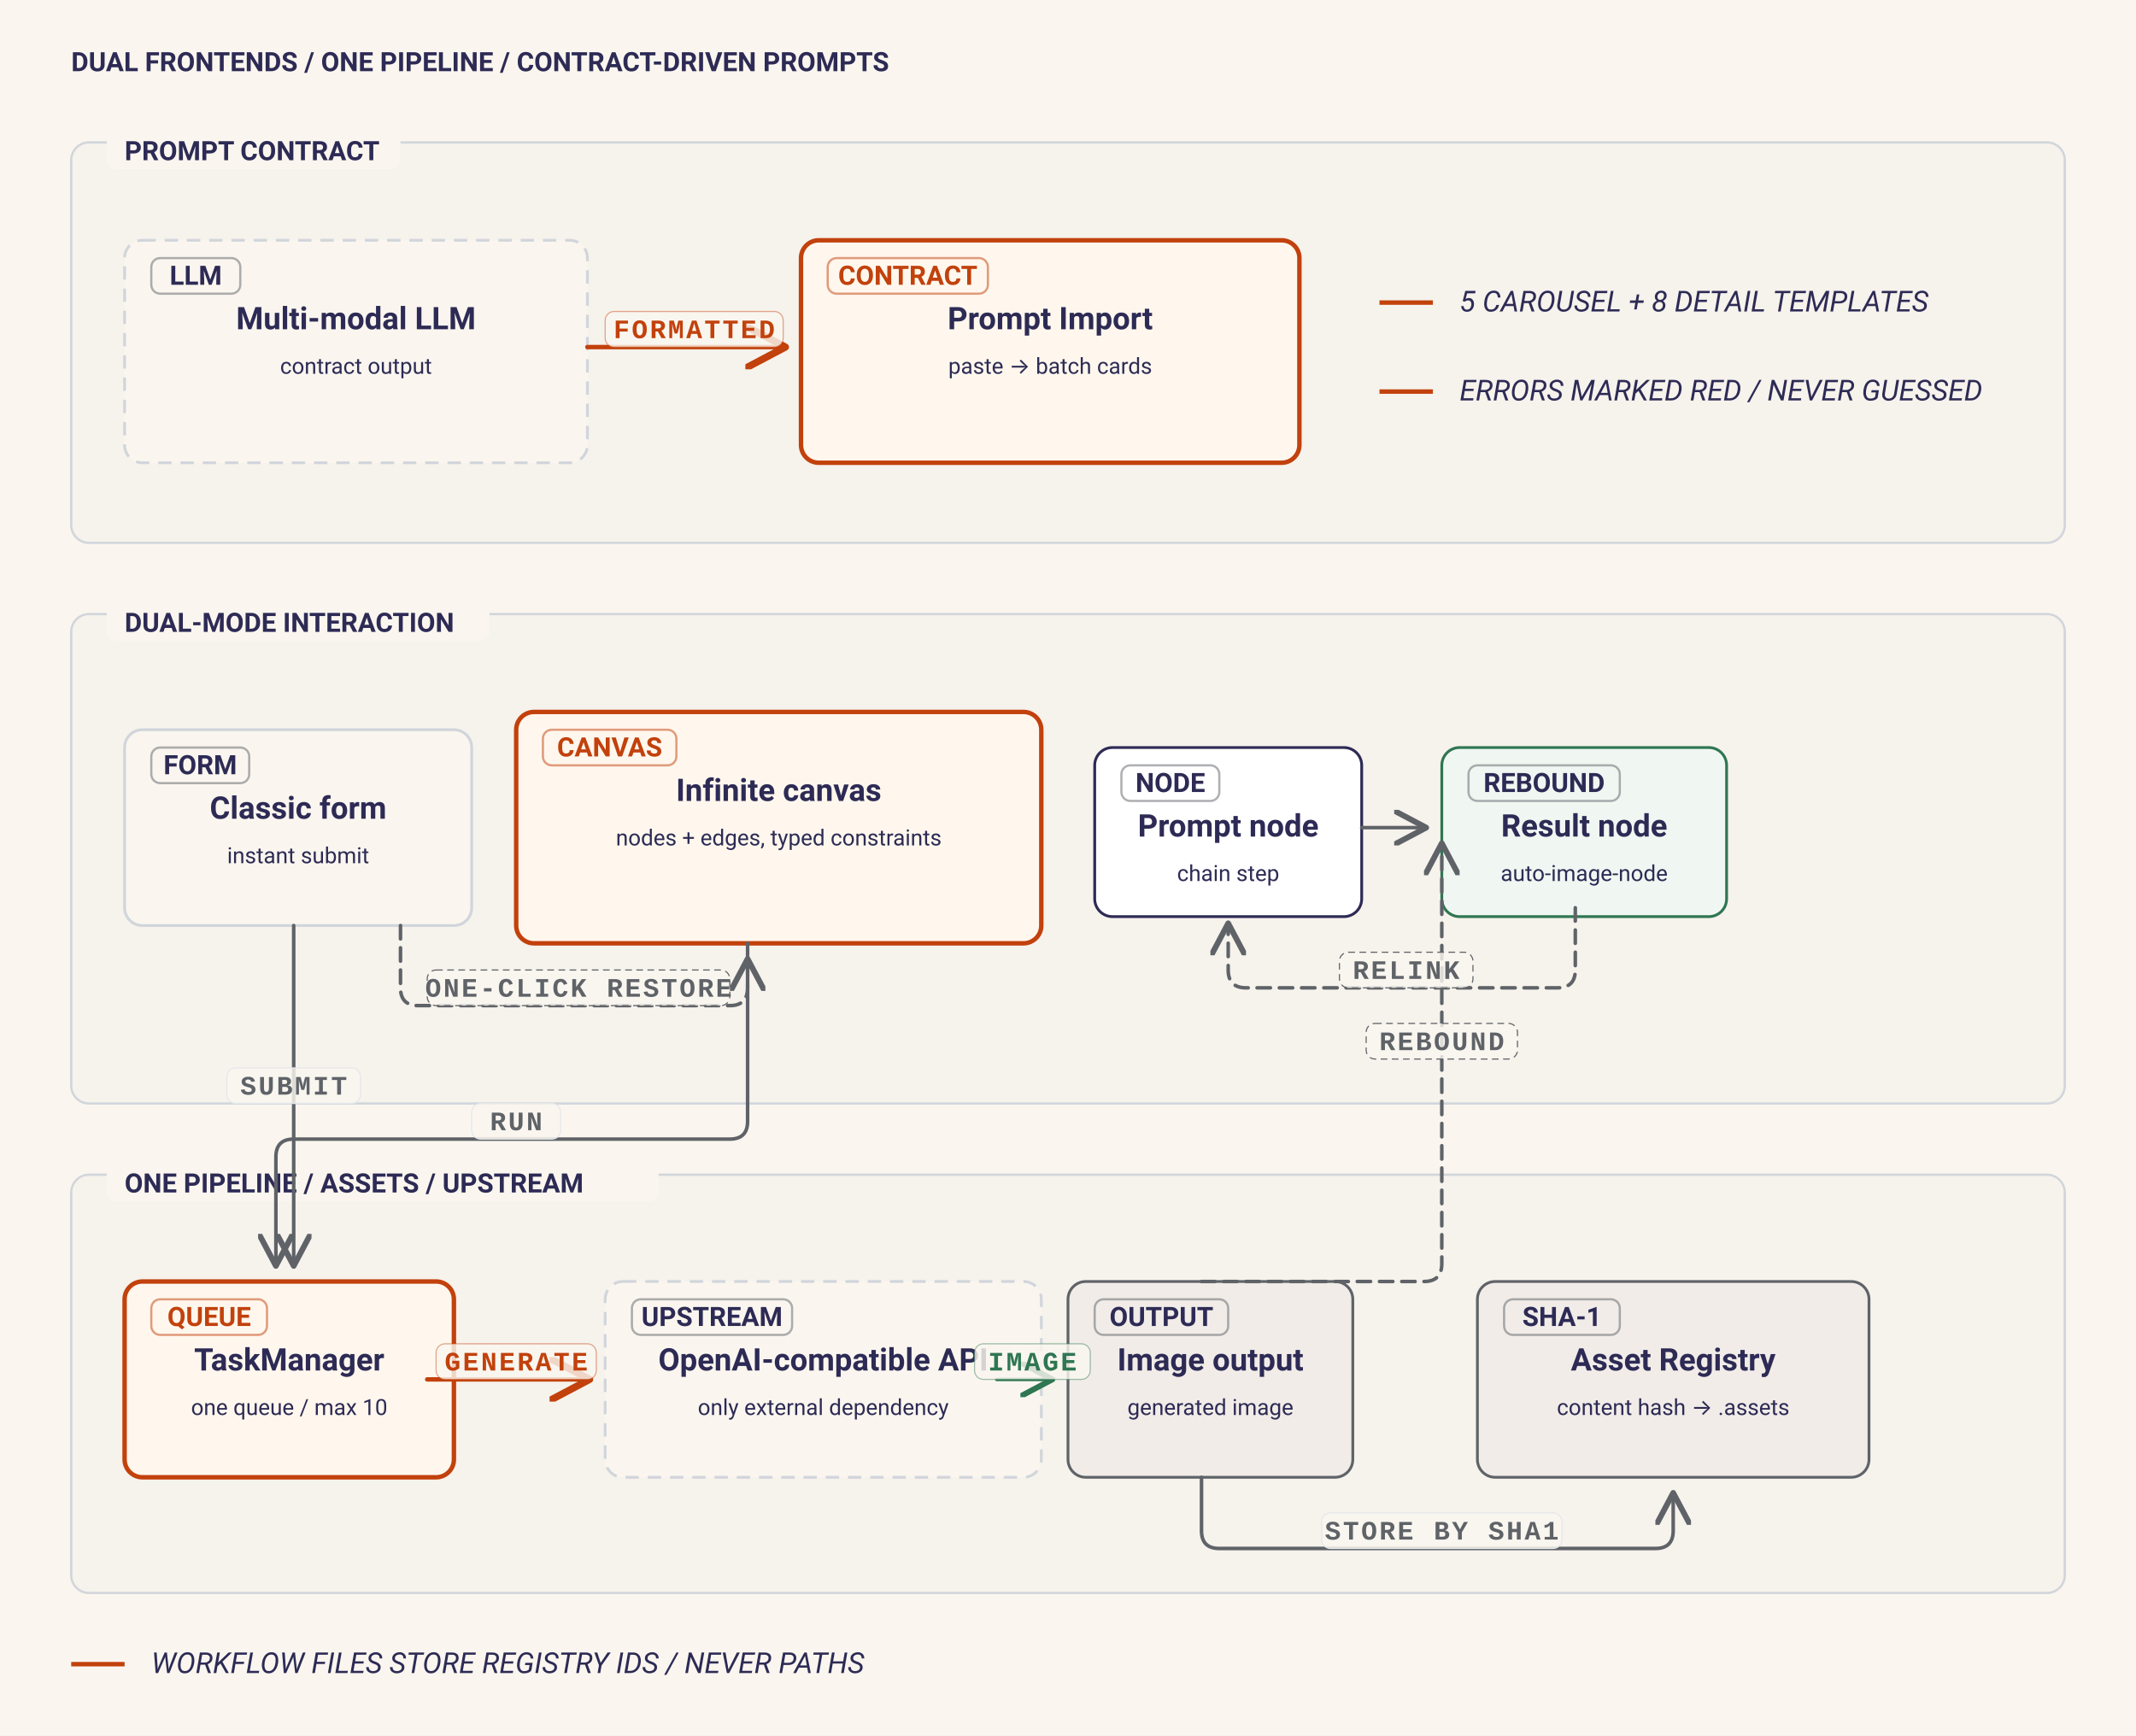
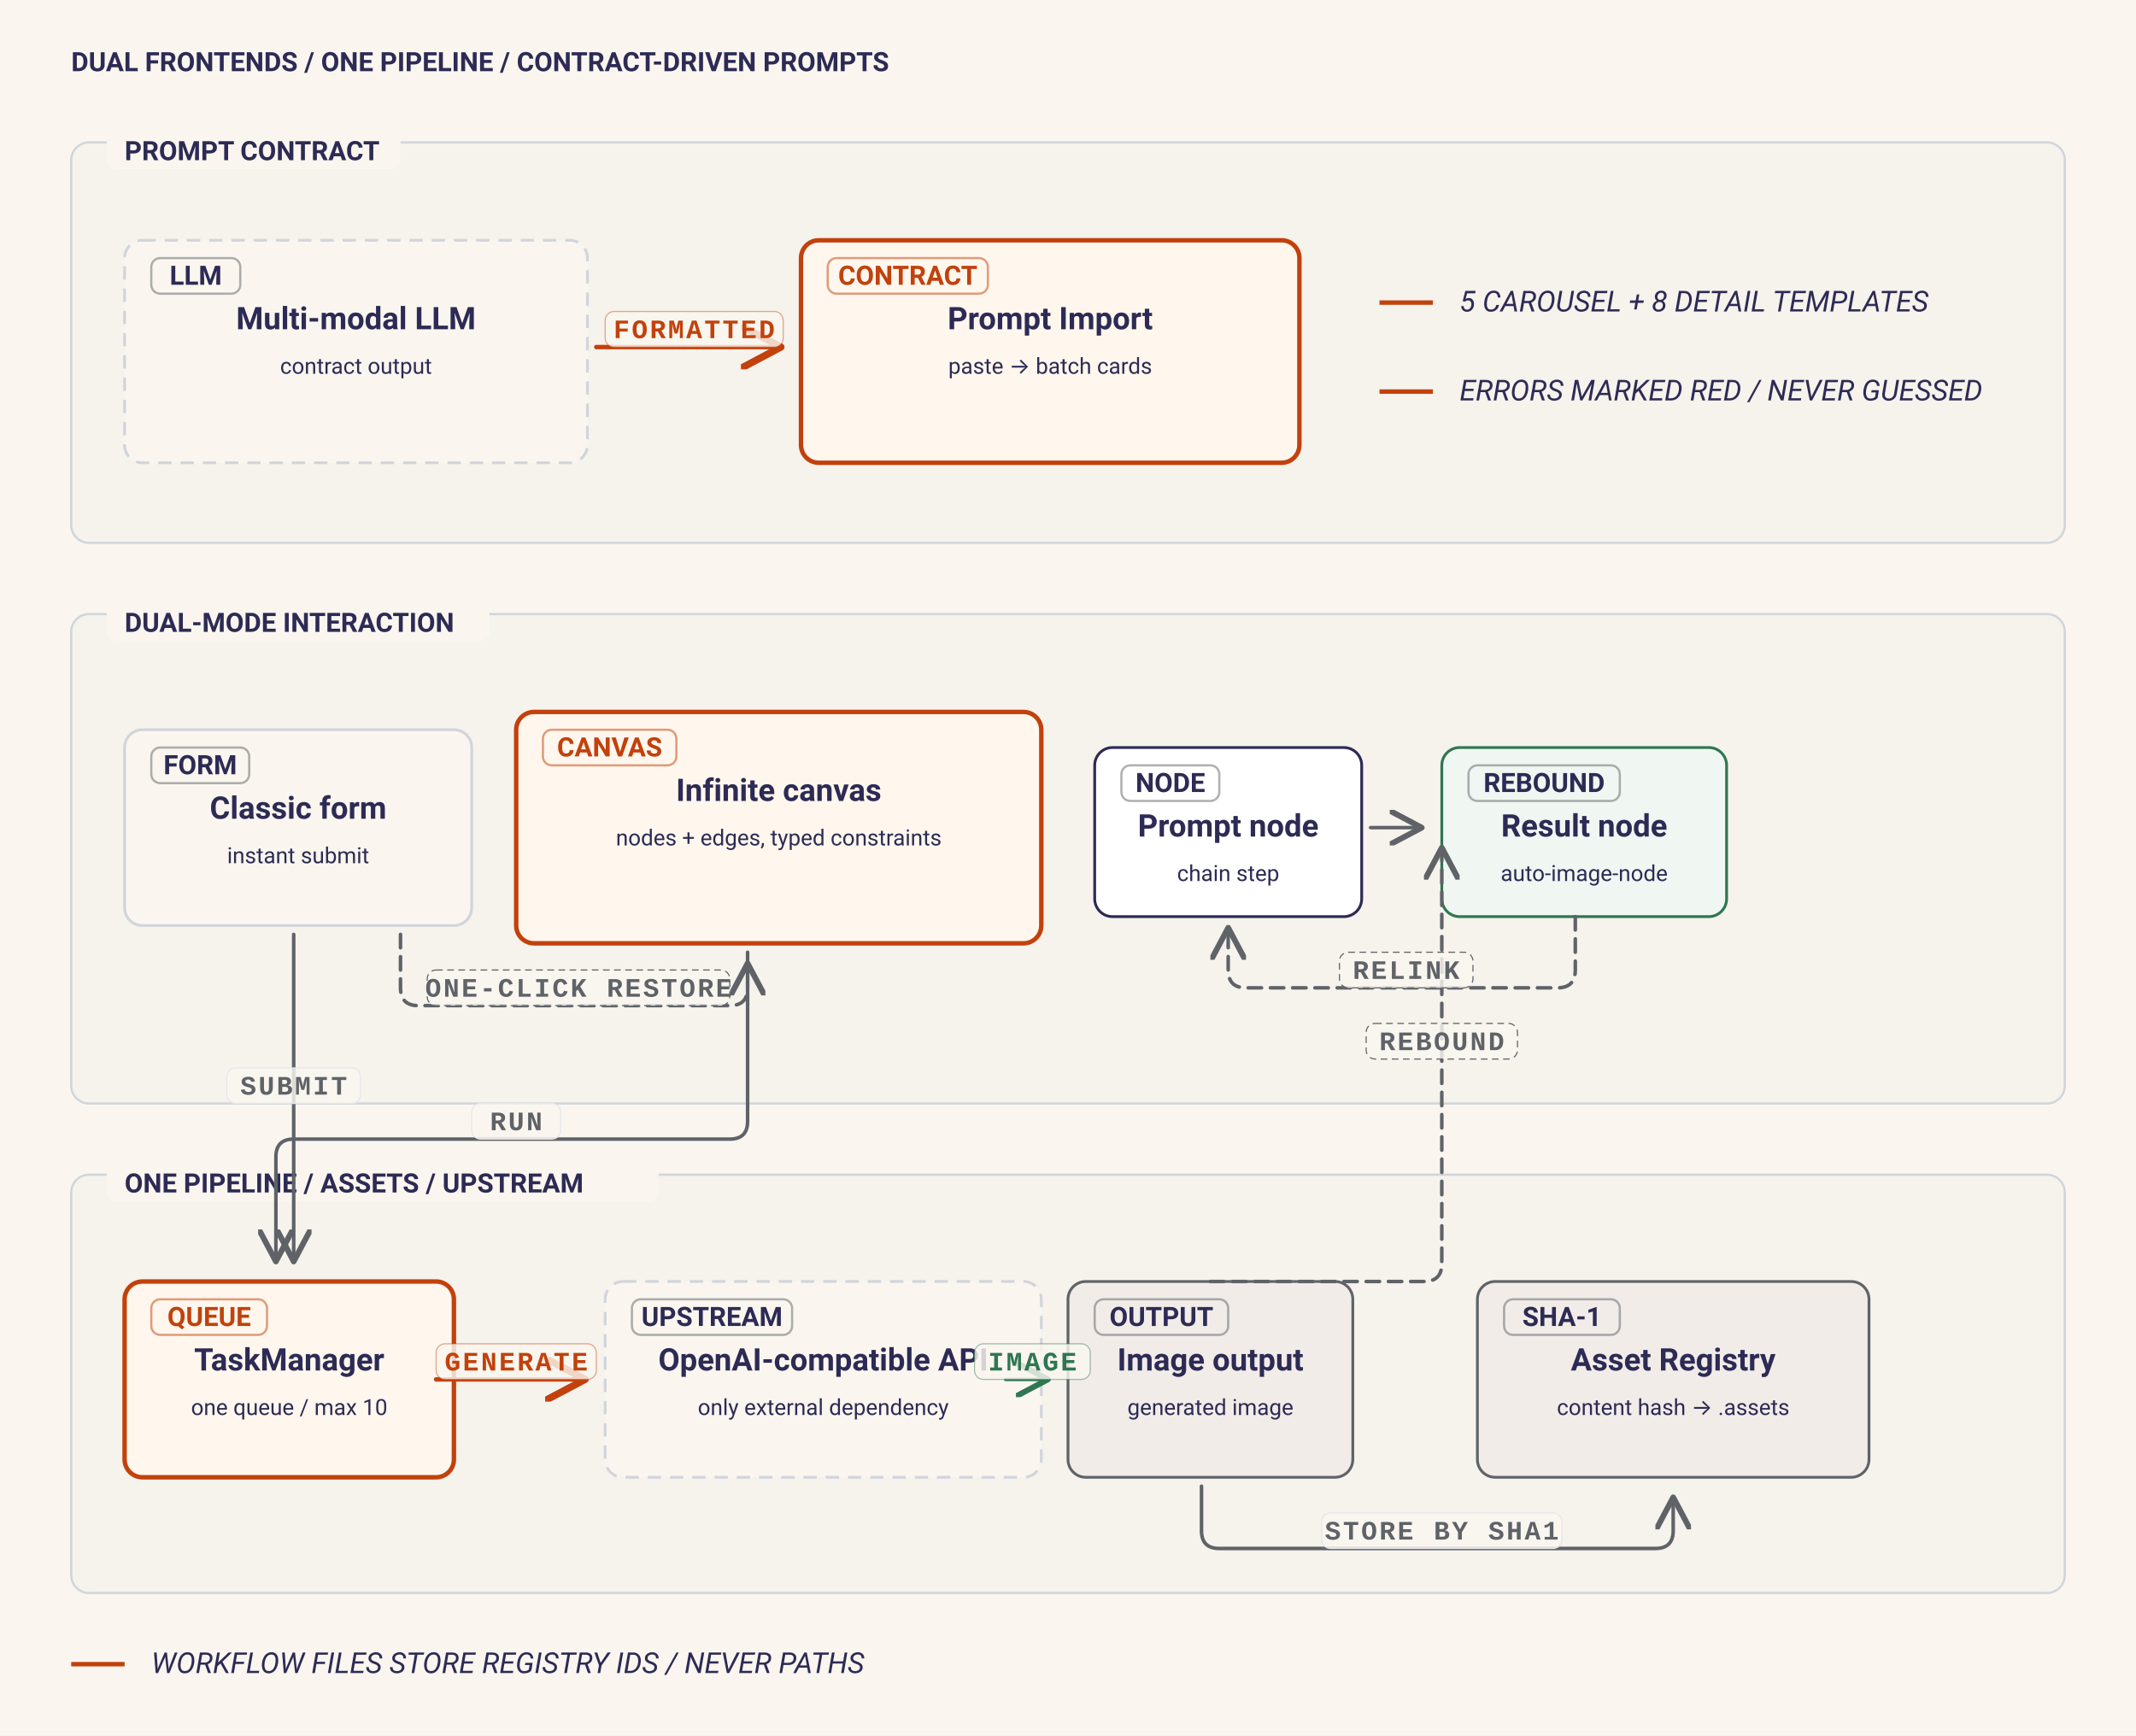
<svg xmlns="http://www.w3.org/2000/svg" class="editorial-diagram editorial-diagram-imagora diagram-typography-expanded" viewBox="0 0 960 780" width="100%" role="img" aria-labelledby="imagora-title imagora-desc" preserveAspectRatio="xMidYMid meet">
  <defs>
    <marker id="imagora-arrow-default" markerWidth="10" markerHeight="10" refX="9" refY="5" orient="auto-start-reverse">
      <path d="M0.5,0.5 L9,5 L0.5,9.5" fill="none" stroke="#5f6368" stroke-width="1.6" stroke-linecap="round" stroke-linejoin="round" />
    </marker>
    <marker id="imagora-arrow-accent" markerWidth="10" markerHeight="10" refX="9" refY="5" orient="auto-start-reverse">
      <path d="M0.5,0.5 L9,5 L0.5,9.5" fill="none" stroke="#c2410c" stroke-width="1.6" stroke-linecap="round" stroke-linejoin="round" />
    </marker>
    <marker id="imagora-arrow-success" markerWidth="10" markerHeight="10" refX="9" refY="5" orient="auto-start-reverse">
      <path d="M0.5,0.5 L9,5 L0.5,9.5" fill="none" stroke="#2f7652" stroke-width="1.6" stroke-linecap="round" stroke-linejoin="round" />
    </marker>
    <marker id="imagora-arrow-danger" markerWidth="10" markerHeight="10" refX="9" refY="5" orient="auto-start-reverse">
      <path d="M0.5,0.5 L9,5 L0.5,9.5" fill="none" stroke="#a34444" stroke-width="1.6" stroke-linecap="round" stroke-linejoin="round" />
    </marker>
  </defs>
  <style>
.editorial-diagram text{font-family:-apple-system,BlinkMacSystemFont,'Segoe UI',Roboto,'Noto Sans SC',sans-serif;fill:#2d2b55;letter-spacing:0}
.zone&gt;rect:first-child{fill:#2d2b55;fill-opacity:.018;stroke:#d1d5db;stroke-width:1}
.zone-label-mask{fill:#faf6ef}
.connector-label rect{fill:#faf6ef;fill-opacity:.82}
.zone-label,.node-tag,.connector-label text,.label-eyebrow{font-family:'SFMono-Regular',Consolas,'Liberation Mono','Noto Sans Mono CJK SC',monospace;font-size:11px;font-weight:600;letter-spacing:.08em;fill:#5f6368}
.lane rect{fill:#faf6ef;stroke:#e5e7eb;stroke-width:1}.lane-tinted rect{fill:#2d2b55;fill-opacity:.018}
.lane line{stroke:#d1d5db;stroke-width:1}.lane-label{font-family:'SFMono-Regular',Consolas,'Liberation Mono','Noto Sans Mono CJK SC',monospace;font-size:11px;font-weight:600;fill:#5f6368;letter-spacing:.06em}
.connector{fill:none;stroke:#5f6368;stroke-width:1.6;stroke-linejoin:round;stroke-linecap:round}
.connector-accent{stroke:#c2410c;stroke-width:2}
.connector-success{stroke:#2f7652}.connector-danger{stroke:#a34444}
.connector-dashed{stroke-dasharray:6 4}
.node-mask,.decision-mask{fill:#faf6ef;stroke:none}
.node-box{fill:#ffffff;stroke:#2d2b55;stroke-width:1.25}
.node-muted .node-box{fill:#faf6ef;stroke:#d1d5db}
.node-store .node-box{fill:#2d2b55;fill-opacity:.045;stroke:#5f6368}
.node-optional .node-box{fill:#faf6ef;stroke:#d1d5db;stroke-dasharray:6 4}
.node-focal .node-box{fill:#fff7ed;stroke:#c2410c;stroke-width:2}
.node-success .node-box{fill:#f0f7f2;stroke:#2f7652}
.node-danger .node-box{fill:#fdf2f2;stroke:#a34444}
.node-tag-box{fill:none;stroke:#5f6368;stroke-opacity:.5}
.node-focal .node-tag-box{stroke:#c2410c}.node-focal .node-tag{fill:#c2410c}
.node-title,.decision-title{font-size:13px;font-weight:650}
.node-subtitle,.decision-subtitle{font-family:'SFMono-Regular',Consolas,'Liberation Mono','Noto Sans Mono CJK SC',monospace;font-size:10px;fill:#5f6368}
.decision-box{fill:#ffffff;stroke:#2d2b55;stroke-width:1.25}
.decision-focal .decision-box{fill:#fff7ed;stroke:#c2410c;stroke-width:2}
.connector-label rect{stroke:#e5e7eb;stroke-width:.5}
.connector-label-accent rect{stroke:#c2410c;stroke-opacity:.45}.connector-label-accent text{fill:#c2410c}
.connector-label-success rect{stroke:#2f7652;stroke-opacity:.45}.connector-label-success text{fill:#2f7652}
.connector-label-danger rect{stroke:#a34444;stroke-opacity:.45}.connector-label-danger text{fill:#a34444}
.connector-label-dashed rect{stroke:#5f6368;stroke-dasharray:3 2}.connector-label-dashed text{fill:#5f6368}
.annotation line{stroke:#c2410c;stroke-width:2}.annotation text{font-size:12px;font-style:italic}
.label-metric{font-family:'SFMono-Regular',Consolas,'Liberation Mono','Noto Sans Mono CJK SC',monospace;font-size:12px;font-weight:600;fill:#c2410c}
.step-header rect{fill:#2d2b55;fill-opacity:.1}.step-header text{font-family:'SFMono-Regular',Consolas,'Liberation Mono','Noto Sans Mono CJK SC',monospace;font-size:11px;font-weight:600;fill:#5f6368}
.step-header .step-label{letter-spacing:.06em}.step-focal rect{fill:#f97316;fill-opacity:.16}.step-focal text{fill:#c2410c}
.diagram-typography-expanded .zone-label,.diagram-typography-expanded .node-tag,.diagram-typography-expanded .connector-label text,.diagram-typography-expanded .label-eyebrow{font-size:12px}
.diagram-typography-expanded .node-title,.diagram-typography-expanded .decision-title{font-size:14px}
.diagram-typography-expanded .node-subtitle,.diagram-typography-expanded .decision-subtitle{font-size:10px}
.diagram-typography-expanded .annotation text{font-size:13px}
</style>
  <rect width="960" height="780" fill="#faf6ef" />
  <g class="zone">
    <rect x="32" y="64" width="896" height="180" rx="8" />
    <rect class="zone-label-mask" x="48" y="60" width="132" height="16" rx="4" />
    <text class="zone-label" x="56" y="72">PROMPT CONTRACT</text>
  </g>
  <g class="zone">
    <rect x="32" y="276" width="896" height="220" rx="8" />
    <rect class="zone-label-mask" x="48" y="272" width="172" height="16" rx="4" />
    <text class="zone-label" x="56" y="284">DUAL-MODE INTERACTION</text>
  </g>
  <g class="zone">
    <rect x="32" y="528" width="896" height="188" rx="8" />
    <rect class="zone-label-mask" x="48" y="524" width="248" height="16" rx="4" />
    <text class="zone-label" x="56" y="536">ONE PIPELINE / ASSETS / UPSTREAM</text>
  </g>
  <g class="node node-optional">
    <rect class="node-mask" x="56" y="108" width="208" height="100" rx="8" />
    <rect class="node-box" x="56" y="108" width="208" height="100" rx="8" />
    <rect class="node-tag-box" x="68" y="116" width="40" height="16" rx="4" />
    <text class="node-tag" x="88" y="128" text-anchor="middle">LLM</text>
    <text class="node-title" text-anchor="middle">
      <tspan x="160" y="148">Multi-modal LLM</tspan>
    </text>
    <text class="node-subtitle" text-anchor="middle">
      <tspan x="160" y="168">contract output</tspan>
    </text>
  </g>
  <g class="node node-focal">
    <rect class="node-mask" x="360" y="108" width="224" height="100" rx="8" />
    <rect class="node-box" x="360" y="108" width="224" height="100" rx="8" />
    <rect class="node-tag-box" x="372" y="116" width="72" height="16" rx="4" />
    <text class="node-tag" x="408" y="128" text-anchor="middle">CONTRACT</text>
    <text class="node-title" text-anchor="middle">
      <tspan x="472" y="148">Prompt Import</tspan>
    </text>
    <text class="node-subtitle" text-anchor="middle">
      <tspan x="472" y="168">paste → batch cards</tspan>
    </text>
  </g>
  <g class="node node-muted">
    <rect class="node-mask" x="56" y="328" width="156" height="88" rx="8" />
    <rect class="node-box" x="56" y="328" width="156" height="88" rx="8" />
    <rect class="node-tag-box" x="68" y="336" width="44" height="16" rx="4" />
    <text class="node-tag" x="90" y="348" text-anchor="middle">FORM</text>
    <text class="node-title" text-anchor="middle">
      <tspan x="134" y="368">Classic form</tspan>
    </text>
    <text class="node-subtitle" text-anchor="middle">
      <tspan x="134" y="388">instant submit</tspan>
    </text>
  </g>
  <g class="node node-focal">
    <rect class="node-mask" x="232" y="320" width="236" height="104" rx="8" />
    <rect class="node-box" x="232" y="320" width="236" height="104" rx="8" />
    <rect class="node-tag-box" x="244" y="328" width="60" height="16" rx="4" />
    <text class="node-tag" x="274" y="340" text-anchor="middle">CANVAS</text>
    <text class="node-title" text-anchor="middle">
      <tspan x="350" y="360">Infinite canvas</tspan>
    </text>
    <text class="node-subtitle" text-anchor="middle">
      <tspan x="350" y="380">nodes + edges, typed constraints</tspan>
    </text>
  </g>
  <g class="node node-default">
    <rect class="node-mask" x="492" y="336" width="120" height="76" rx="8" />
    <rect class="node-box" x="492" y="336" width="120" height="76" rx="8" />
    <rect class="node-tag-box" x="504" y="344" width="44" height="16" rx="4" />
    <text class="node-tag" x="526" y="356" text-anchor="middle">NODE</text>
    <text class="node-title" text-anchor="middle">
      <tspan x="552" y="376">Prompt node</tspan>
    </text>
    <text class="node-subtitle" text-anchor="middle">
      <tspan x="552" y="396">chain step</tspan>
    </text>
  </g>
  <g class="node node-success">
    <rect class="node-mask" x="648" y="336" width="128" height="76" rx="8" />
    <rect class="node-box" x="648" y="336" width="128" height="76" rx="8" />
    <rect class="node-tag-box" x="660" y="344" width="68" height="16" rx="4" />
    <text class="node-tag" x="694" y="356" text-anchor="middle">REBOUND</text>
    <text class="node-title" text-anchor="middle">
      <tspan x="712" y="376">Result node</tspan>
    </text>
    <text class="node-subtitle" text-anchor="middle">
      <tspan x="712" y="396">auto-image-node</tspan>
    </text>
  </g>
  <g class="node node-focal">
    <rect class="node-mask" x="56" y="576" width="148" height="88" rx="8" />
    <rect class="node-box" x="56" y="576" width="148" height="88" rx="8" />
    <rect class="node-tag-box" x="68" y="584" width="52" height="16" rx="4" />
    <text class="node-tag" x="94" y="596" text-anchor="middle">QUEUE</text>
    <text class="node-title" text-anchor="middle">
      <tspan x="130" y="616">TaskManager</tspan>
    </text>
    <text class="node-subtitle" text-anchor="middle">
      <tspan x="130" y="636">one queue / max 10</tspan>
    </text>
  </g>
  <g class="node node-optional">
    <rect class="node-mask" x="272" y="576" width="196" height="88" rx="8" />
    <rect class="node-box" x="272" y="576" width="196" height="88" rx="8" />
    <rect class="node-tag-box" x="284" y="584" width="72" height="16" rx="4" />
    <text class="node-tag" x="320" y="596" text-anchor="middle">UPSTREAM</text>
    <text class="node-title" text-anchor="middle">
      <tspan x="370" y="616">OpenAI-compatible API</tspan>
    </text>
    <text class="node-subtitle" text-anchor="middle">
      <tspan x="370" y="636">only external dependency</tspan>
    </text>
  </g>
  <g class="node node-store">
    <rect class="node-mask" x="480" y="576" width="128" height="88" rx="8" />
    <rect class="node-box" x="480" y="576" width="128" height="88" rx="8" />
    <rect class="node-tag-box" x="492" y="584" width="60" height="16" rx="4" />
    <text class="node-tag" x="522" y="596" text-anchor="middle">OUTPUT</text>
    <text class="node-title" text-anchor="middle">
      <tspan x="544" y="616">Image output</tspan>
    </text>
    <text class="node-subtitle" text-anchor="middle">
      <tspan x="544" y="636">generated image</tspan>
    </text>
  </g>
  <g class="node node-store">
    <rect class="node-mask" x="664" y="576" width="176" height="88" rx="8" />
    <rect class="node-box" x="664" y="576" width="176" height="88" rx="8" />
    <rect class="node-tag-box" x="676" y="584" width="52" height="16" rx="4" />
    <text class="node-tag" x="702" y="596" text-anchor="middle">SHA-1</text>
    <text class="node-title" text-anchor="middle">
      <tspan x="752" y="616">Asset Registry</tspan>
    </text>
    <text class="node-subtitle" text-anchor="middle">
      <tspan x="752" y="636">content hash → .assets</tspan>
    </text>
  </g>
-   <path class="connector connector-accent" d="M 264 156 L 353 156" marker-end="url(#imagora-arrow-accent)" />
-   <path class="connector connector-default" d="M 612 372 L 641 372" marker-end="url(#imagora-arrow-default)" />
-   <path class="connector connector-dashed" d="M 708 408 L 708 436 Q 708 444 700 444 L 560 444 Q 552 444 552 436 L 552 415" marker-end="url(#imagora-arrow-default)" />
-   <path class="connector connector-dashed" d="M 180 416 L 180 444 Q 180 452 188 452 L 328 452 Q 336 452 336 444 L 336 431" marker-end="url(#imagora-arrow-default)" />
-   <path class="connector connector-default" d="M 132 416 L 132 569" marker-end="url(#imagora-arrow-default)" />
-   <path class="connector connector-default" d="M 336 424 L 336 504 Q 336 512 328 512 L 132 512 Q 124 512 124 520 L 124 569" marker-end="url(#imagora-arrow-default)" />
-   <path class="connector connector-accent" d="M 192 620 L 265 620" marker-end="url(#imagora-arrow-accent)" />
-   <path class="connector connector-success" d="M 448 620 L 473 620" marker-end="url(#imagora-arrow-success)" />
-   <path class="connector connector-dashed" d="M 540 576 L 640 576 Q 648 576 648 568 L 648 379" marker-end="url(#imagora-arrow-default)" />
-   <path class="connector connector-default" d="M 540 664 L 540 688 Q 540 696 548 696 L 744 696 Q 752 696 752 688 L 752 671" marker-end="url(#imagora-arrow-default)" />
+   <path class="connector connector-accent" d="M 268 156 L 351 156" marker-end="url(#imagora-arrow-accent)" />
+   <path class="connector connector-default" d="M 616 372 L 639 372" marker-end="url(#imagora-arrow-default)" />
+   <path class="connector connector-dashed" d="M 708 412 L 708 436 Q 708 444 700 444 L 560 444 Q 552 444 552 436 L 552 417" marker-end="url(#imagora-arrow-default)" />
+   <path class="connector connector-dashed" d="M 180 420 L 180 444 Q 180 452 188 452 L 328 452 Q 336 452 336 444 L 336 433" marker-end="url(#imagora-arrow-default)" />
+   <path class="connector connector-default" d="M 132 420 L 132 567" marker-end="url(#imagora-arrow-default)" />
+   <path class="connector connector-default" d="M 336 428 L 336 504 Q 336 512 328 512 L 132 512 Q 124 512 124 520 L 124 567" marker-end="url(#imagora-arrow-default)" />
+   <path class="connector connector-accent" d="M 196 620 L 263 620" marker-end="url(#imagora-arrow-accent)" />
+   <path class="connector connector-success" d="M 452 620 L 471 620" marker-end="url(#imagora-arrow-success)" />
+   <path class="connector connector-dashed" d="M 544 576 L 640 576 Q 648 576 648 568 L 648 381" marker-end="url(#imagora-arrow-default)" />
+   <path class="connector connector-default" d="M 540 668 L 540 688 Q 540 696 548 696 L 744 696 Q 752 696 752 688 L 752 673" marker-end="url(#imagora-arrow-default)" />
  <text class="label label-eyebrow" x="32" y="32" text-anchor="start">DUAL FRONTENDS / ONE PIPELINE / CONTRACT-DRIVEN PROMPTS</text>
  <g class="connector-label connector-label-accent">
    <rect x="272" y="140" width="80" height="16" rx="4" />
    <text x="312" y="152" text-anchor="middle">FORMATTED</text>
  </g>
  <g class="annotation">
    <line x1="620" y1="136" x2="644" y2="136" />
    <text x="656" y="140">5 CAROUSEL + 8 DETAIL TEMPLATES</text>
  </g>
  <g class="annotation">
    <line x1="620" y1="176" x2="644" y2="176" />
    <text x="656" y="180">ERRORS MARKED RED / NEVER GUESSED</text>
  </g>
  <g class="connector-label connector-label-dashed">
    <rect x="602" y="428" width="60" height="16" rx="4" />
    <text x="632" y="440" text-anchor="middle">RELINK</text>
  </g>
  <g class="connector-label connector-label-dashed">
    <rect x="192" y="436" width="136" height="16" rx="4" />
    <text x="260" y="448" text-anchor="middle">ONE-CLICK RESTORE</text>
  </g>
  <g class="connector-label connector-label-default">
    <rect x="102" y="480" width="60" height="16" rx="4" />
    <text x="132" y="492" text-anchor="middle">SUBMIT</text>
  </g>
  <g class="connector-label connector-label-default">
    <rect x="212" y="496" width="40" height="16" rx="4" />
    <text x="232" y="508" text-anchor="middle">RUN</text>
  </g>
  <g class="connector-label connector-label-accent">
    <rect x="196" y="604" width="72" height="16" rx="4" />
    <text x="232" y="616" text-anchor="middle">GENERATE</text>
  </g>
  <g class="connector-label connector-label-success">
    <rect x="438" y="604" width="52" height="16" rx="4" />
    <text x="464" y="616" text-anchor="middle">IMAGE</text>
  </g>
  <g class="connector-label connector-label-dashed">
    <rect x="614" y="460" width="68" height="16" rx="4" />
    <text x="648" y="472" text-anchor="middle">REBOUND</text>
  </g>
  <g class="connector-label connector-label-default">
    <rect x="594" y="680" width="108" height="16" rx="4" />
    <text x="648" y="692" text-anchor="middle">STORE BY SHA1</text>
  </g>
  <g class="annotation">
    <line x1="32" y1="748" x2="56" y2="748" />
    <text x="68" y="752">WORKFLOW FILES STORE REGISTRY IDS / NEVER PATHS</text>
  </g>
</svg>
